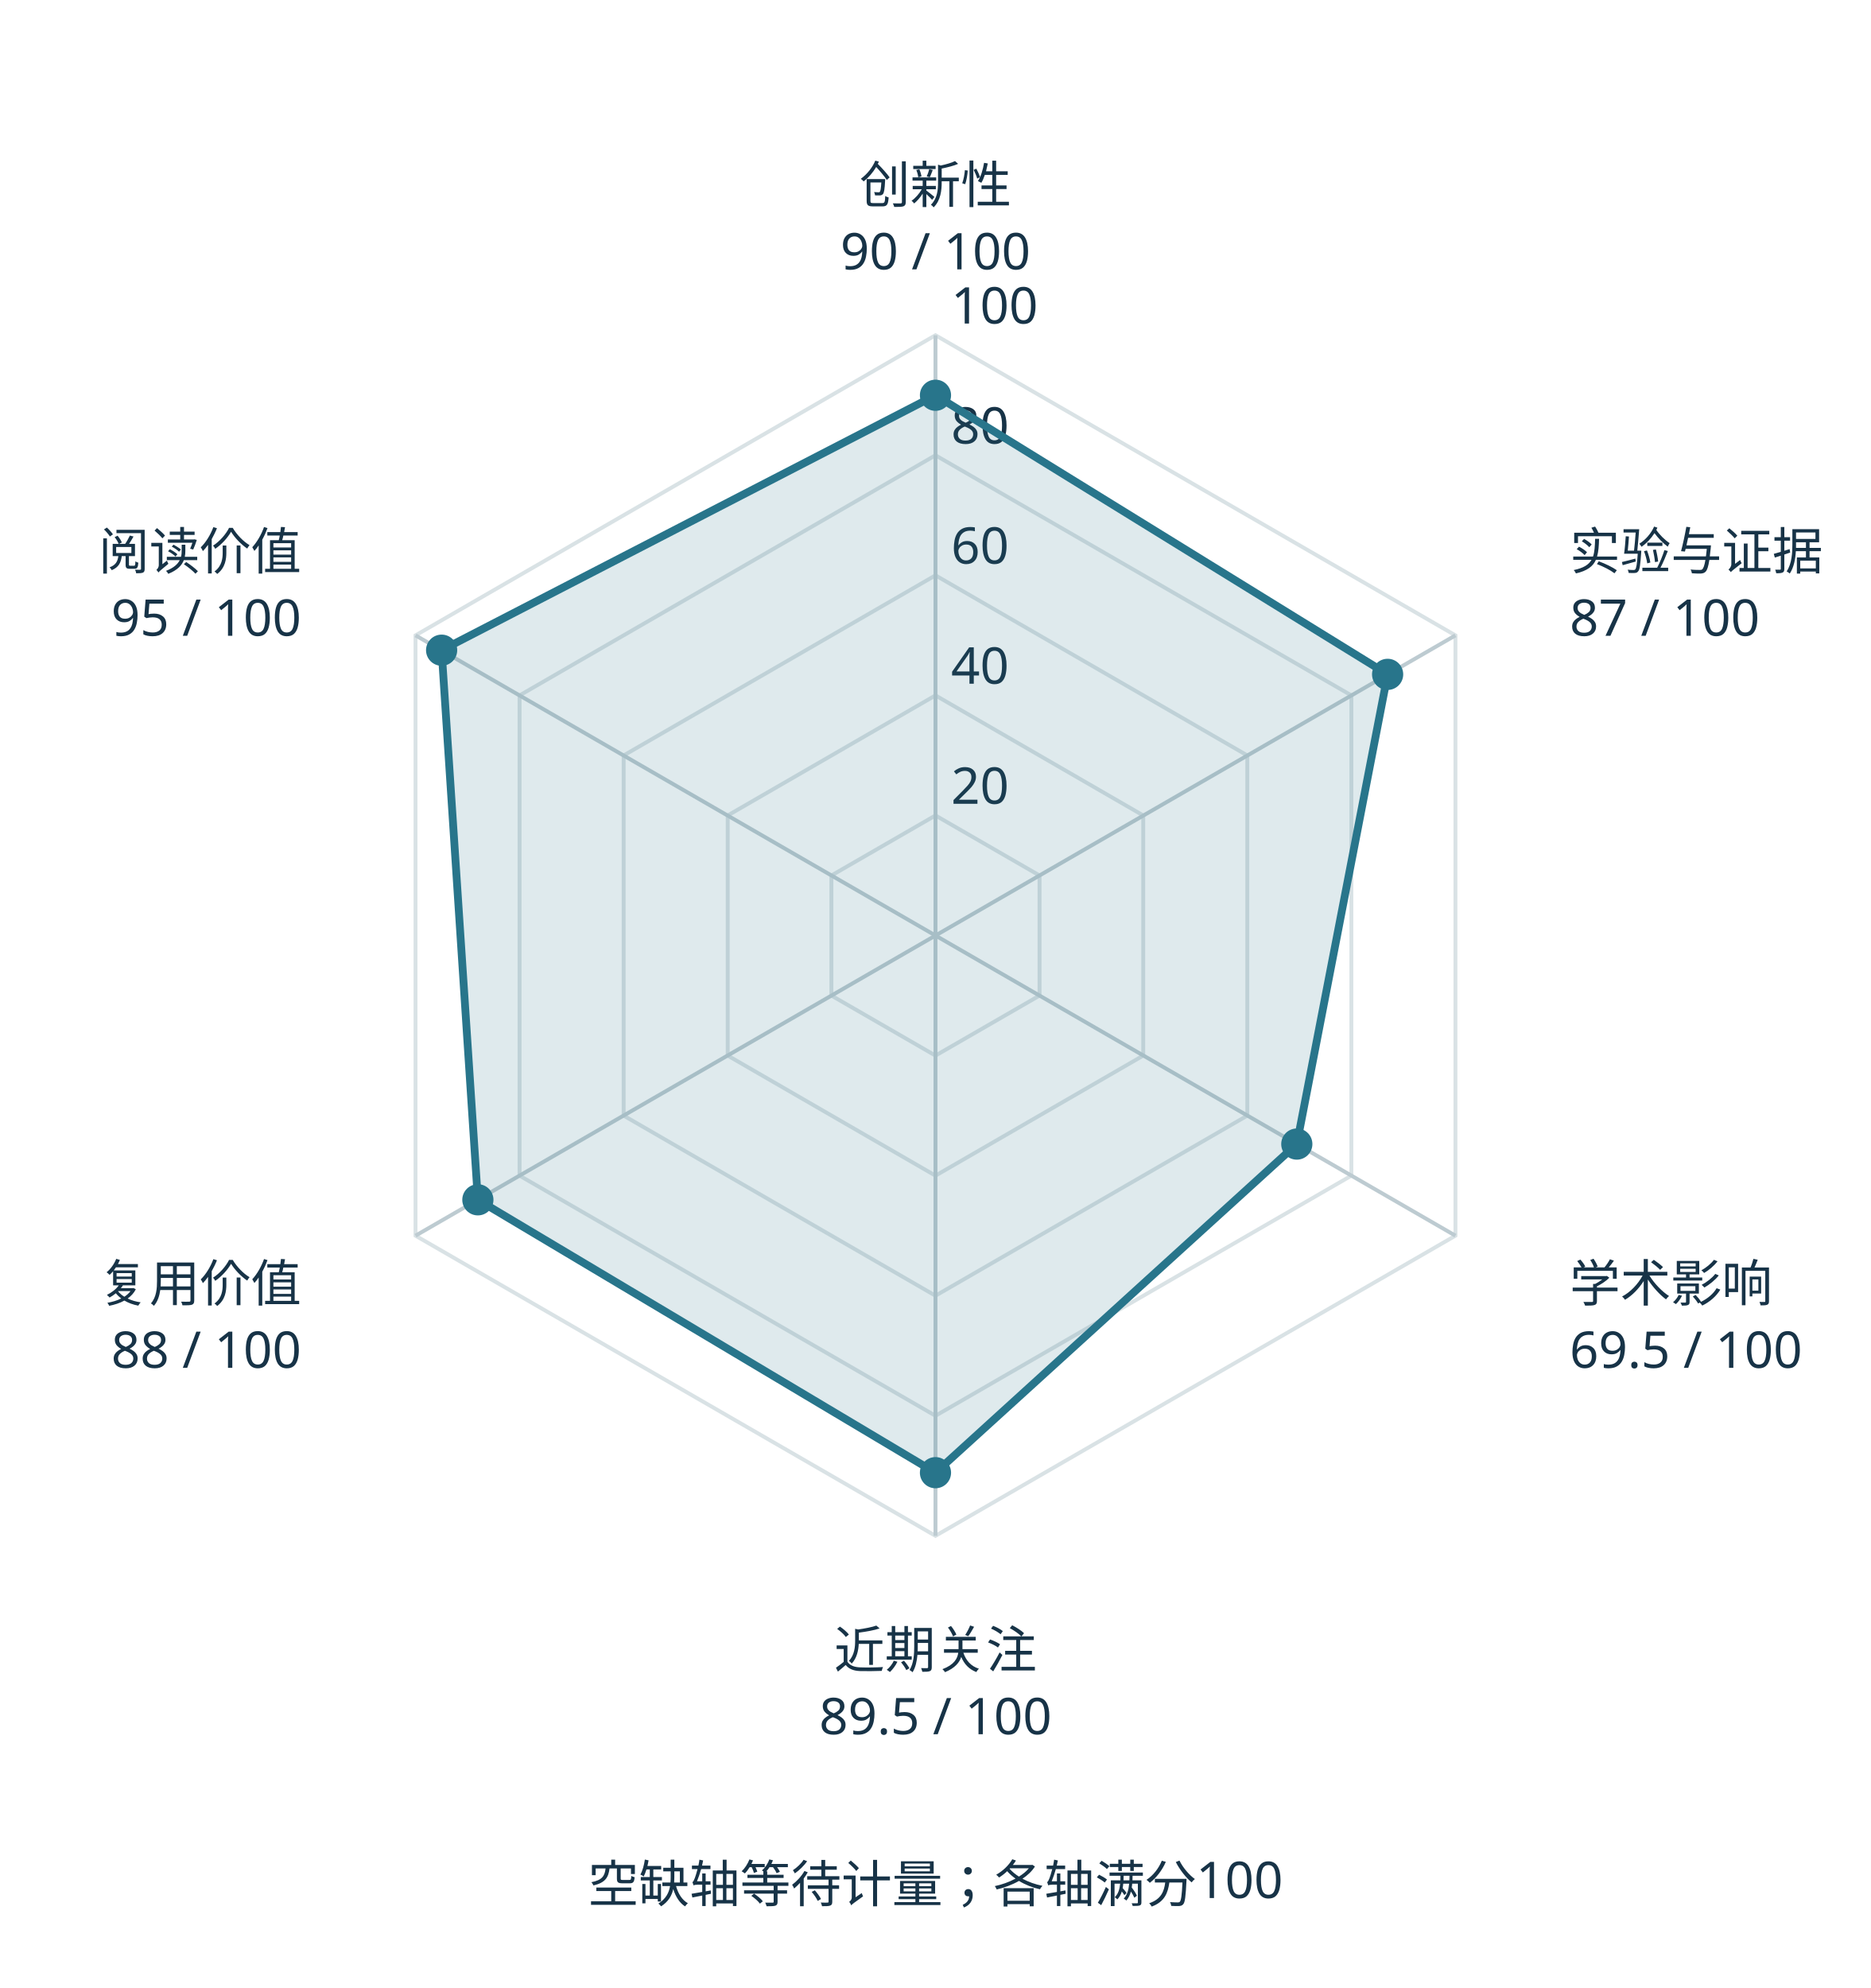
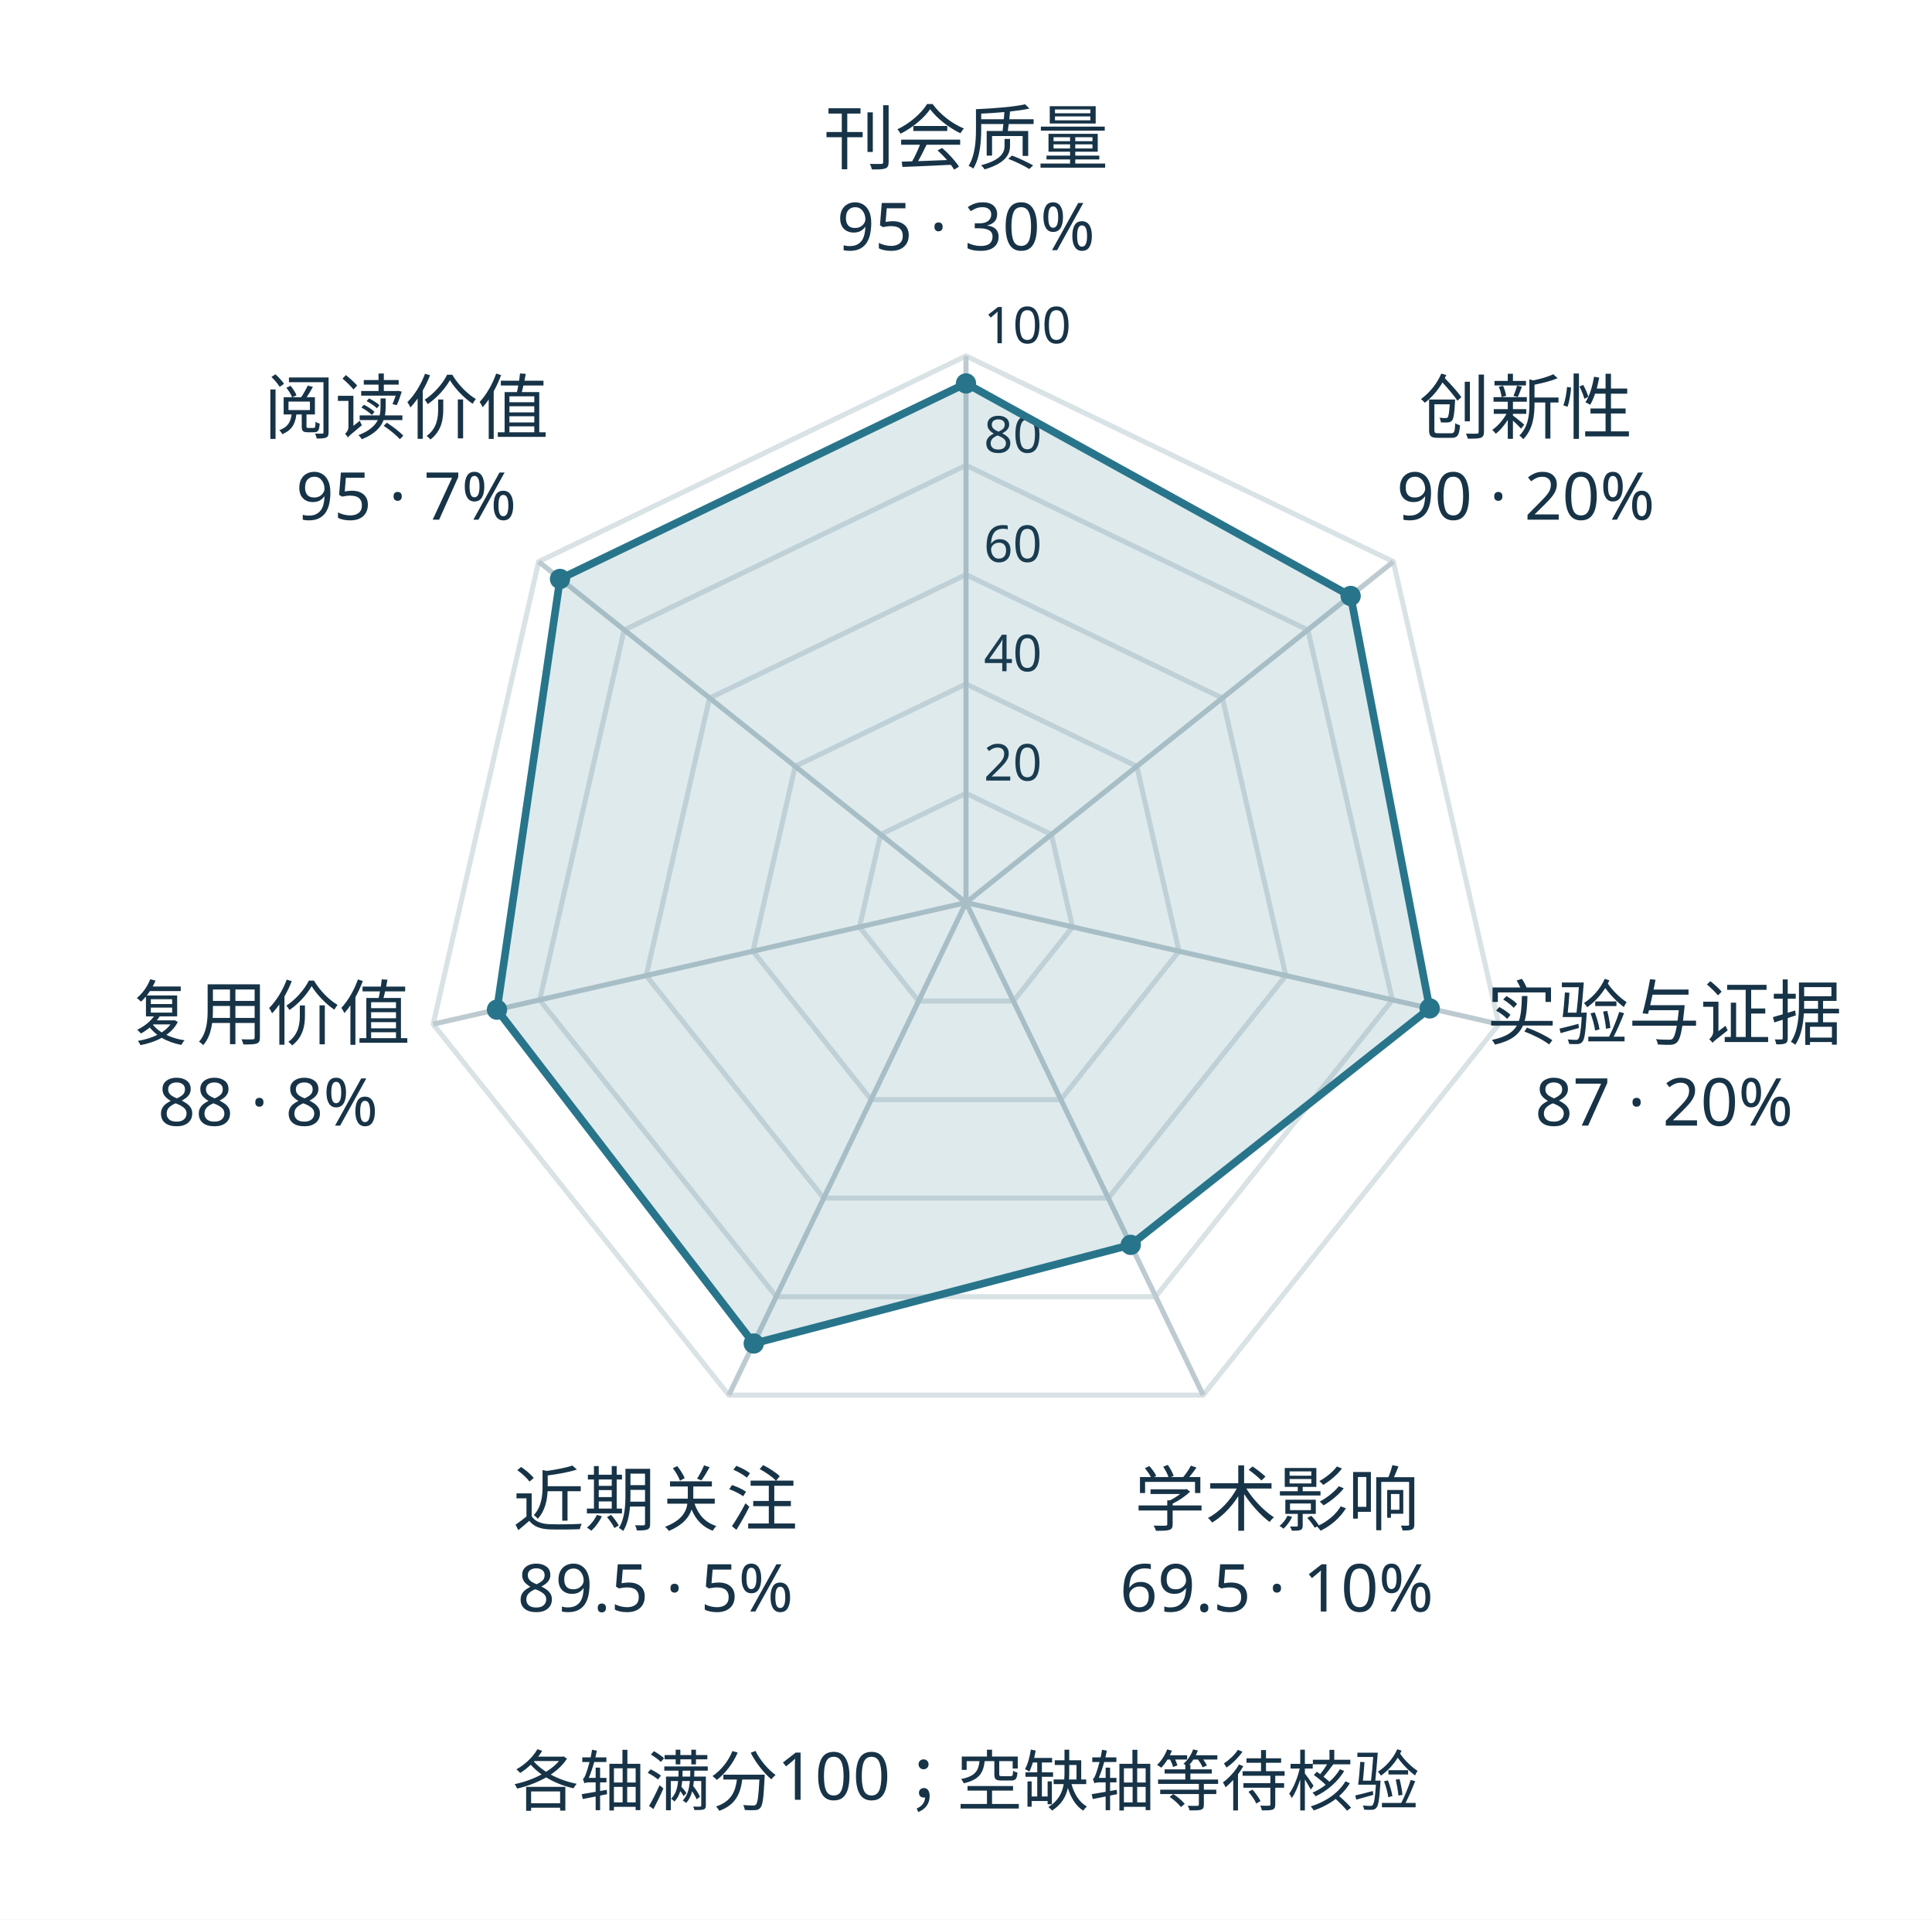
- <svg xmlns="http://www.w3.org/2000/svg" width="480" height="510" viewBox="0 0 480 510" role="img">
-   <rect width="480" height="510" fill="#fff" />
-   <g font-family="sans-serif" font-size="13" fill="#173347">
-     <polygon points="240.0,209.2 266.7,224.6 266.7,255.4 240.0,270.8 213.3,255.4 213.3,224.6" fill="none" stroke="#d9e2e5" />
-     <text x="244" y="206.2">20</text>
-     <polygon points="240.0,178.4 293.3,209.2 293.3,270.8 240.0,301.6 186.7,270.8 186.7,209.2" fill="none" stroke="#d9e2e5" />
-     <text x="244" y="175.4">40</text>
-     <polygon points="240.0,147.6 320.0,193.8 320.0,286.2 240.0,332.4 160.0,286.2 160.0,193.8" fill="none" stroke="#d9e2e5" />
-     <text x="244" y="144.6">60</text>
-     <polygon points="240.0,116.8 346.7,178.4 346.7,301.6 240.0,363.2 133.3,301.6 133.3,178.4" fill="none" stroke="#d9e2e5" />
-     <text x="244" y="113.8">80</text>
-     <polygon points="240.0,86.0 373.4,163.0 373.4,317.0 240.0,394.0 106.6,317.0 106.6,163.0" fill="none" stroke="#d9e2e5" />
-     <text x="244" y="83.0">100</text>
-     <line x1="240" y1="240" x2="240.0" y2="86.0" stroke="#bdcbd1" />
-     <text x="240.0" y="52.1" text-anchor="middle">创新性</text>
-     <text x="240.0" y="69.1" text-anchor="middle">90 / 100</text>
-     <line x1="240" y1="240" x2="373.4" y2="163.0" stroke="#bdcbd1" />
-     <text x="402.7" y="146.1" text-anchor="start">实验与证据</text>
-     <text x="402.7" y="163.1" text-anchor="start">87 / 100</text>
-     <line x1="240" y1="240" x2="373.4" y2="317.0" stroke="#bdcbd1" />
-     <text x="402.7" y="333.9" text-anchor="start">学术影响</text>
-     <text x="402.7" y="350.9" text-anchor="start">69.5 / 100</text>
-     <line x1="240" y1="240" x2="240.0" y2="394.0" stroke="#bdcbd1" />
-     <text x="240.0" y="427.9" text-anchor="middle">近期关注</text>
-     <text x="240.0" y="444.9" text-anchor="middle">89.5 / 100</text>
-     <line x1="240" y1="240" x2="106.6" y2="317.0" stroke="#bdcbd1" />
-     <text x="77.3" y="333.9" text-anchor="end">复用价值</text>
-     <text x="77.3" y="350.9" text-anchor="end">88 / 100</text>
-     <line x1="240" y1="240" x2="106.6" y2="163.0" stroke="#bdcbd1" />
-     <text x="77.3" y="146.1" text-anchor="end">阅读价值</text>
-     <text x="77.3" y="163.1" text-anchor="end">95 / 100</text>
-     <polygon points="240.0,101.4 356.0,173.0 332.7,293.5 240.0,377.8 122.6,307.8 113.3,166.8" fill="#28758b" fill-opacity=".15" stroke="#28758b" stroke-width="2" />
-     <circle cx="240.0" cy="101.4" r="4" fill="#28758b" />
-     <circle cx="356.0" cy="173.0" r="4" fill="#28758b" />
-     <circle cx="332.7" cy="293.5" r="4" fill="#28758b" />
-     <circle cx="240.0" cy="377.8" r="4" fill="#28758b" />
-     <circle cx="122.6" cy="307.8" r="4" fill="#28758b" />
-     <circle cx="113.3" cy="166.8" r="4" fill="#28758b" />
-     <text x="240" y="488" text-anchor="middle">空缺轴等待计量；各轴满分100</text>
+ <svg xmlns="http://www.w3.org/2000/svg" width="760" height="755" viewBox="0 0 760 755" role="img">
+   <rect width="760" height="755" fill="#fff" />
+   <g font-family="sans-serif" font-size="28" fill="#173347">
+     <polygon points="380.0,312.0 413.6,328.2 421.9,364.6 398.7,393.7 361.3,393.7 338.1,364.6 346.4,328.2" fill="none" stroke="#d9e2e5" stroke-width="2" />
+     <text x="387" y="307.0" font-size="20">20</text>
+     <polygon points="380.0,269.0 447.2,301.4 463.8,374.1 417.3,432.5 342.7,432.5 296.2,374.1 312.8,301.4" fill="none" stroke="#d9e2e5" stroke-width="2" />
+     <text x="387" y="264.0" font-size="20">40</text>
+     <polygon points="380.0,226.0 480.9,274.6 505.8,383.7 436.0,471.2 324.0,471.2 254.2,383.7 279.1,274.6" fill="none" stroke="#d9e2e5" stroke-width="2" />
+     <text x="387" y="221.0" font-size="20">60</text>
+     <polygon points="380.0,183.0 514.5,247.8 547.7,393.3 454.6,510.0 305.4,510.0 212.3,393.3 245.5,247.8" fill="none" stroke="#d9e2e5" stroke-width="2" />
+     <text x="387" y="178.0" font-size="20">80</text>
+     <polygon points="380.0,140.0 548.1,220.9 589.6,402.8 473.3,548.7 286.7,548.7 170.4,402.8 211.9,220.9" fill="none" stroke="#d9e2e5" stroke-width="2" />
+     <text x="387" y="135.0" font-size="20">100</text>
+     <line x1="380" y1="355" x2="380.0" y2="140.0" stroke="#bdcbd1" stroke-width="2" />
+     <text x="380.0" y="64.4" text-anchor="middle">刊会质量</text>
+     <text x="380.0" y="98.4" font-size="26" text-anchor="middle">95 · 30%</text>
+     <line x1="380" y1="355" x2="548.1" y2="220.9" stroke="#bdcbd1" stroke-width="2" />
+     <text x="600.2" y="170.4" text-anchor="middle">创新性</text>
+     <text x="600.2" y="204.4" font-size="26" text-anchor="middle">90 · 20%</text>
+     <line x1="380" y1="355" x2="589.6" y2="402.8" stroke="#bdcbd1" stroke-width="2" />
+     <text x="654.6" y="408.7" text-anchor="middle">实验与证据</text>
+     <text x="654.6" y="442.7" font-size="26" text-anchor="middle">87 · 20%</text>
+     <line x1="380" y1="355" x2="473.3" y2="548.7" stroke="#bdcbd1" stroke-width="2" />
+     <text x="502.2" y="599.8" text-anchor="middle">学术影响</text>
+     <text x="502.2" y="633.8" font-size="26" text-anchor="middle">69.5 · 10%</text>
+     <line x1="380" y1="355" x2="286.7" y2="548.7" stroke="#bdcbd1" stroke-width="2" />
+     <text x="257.8" y="599.8" text-anchor="middle">近期关注</text>
+     <text x="257.8" y="633.8" font-size="26" text-anchor="middle">89.5 · 5%</text>
+     <line x1="380" y1="355" x2="170.4" y2="402.8" stroke="#bdcbd1" stroke-width="2" />
+     <text x="105.4" y="408.7" text-anchor="middle">复用价值</text>
+     <text x="105.4" y="442.7" font-size="26" text-anchor="middle">88 · 8%</text>
+     <line x1="380" y1="355" x2="211.9" y2="220.9" stroke="#bdcbd1" stroke-width="2" />
+     <text x="159.8" y="170.4" text-anchor="middle">阅读价值</text>
+     <text x="159.8" y="204.4" font-size="26" text-anchor="middle">95 · 7%</text>
+     <polygon points="380.0,150.8 531.3,234.4 562.4,396.6 444.8,489.6 296.5,528.4 195.5,397.1 220.3,227.7" fill="#28758b" fill-opacity=".15" stroke="#28758b" stroke-width="3" />
+     <circle cx="380.0" cy="150.8" r="4" fill="#28758b" />
+     <circle cx="531.3" cy="234.4" r="4" fill="#28758b" />
+     <circle cx="562.4" cy="396.6" r="4" fill="#28758b" />
+     <circle cx="444.8" cy="489.6" r="4" fill="#28758b" />
+     <circle cx="296.5" cy="528.4" r="4" fill="#28758b" />
+     <circle cx="195.5" cy="397.1" r="4" fill="#28758b" />
+     <circle cx="220.3" cy="227.7" r="4" fill="#28758b" />
+     <text x="380" y="710" font-size="26" text-anchor="middle">各轴满分100；空缺轴等待核验</text>
  </g>
</svg>
